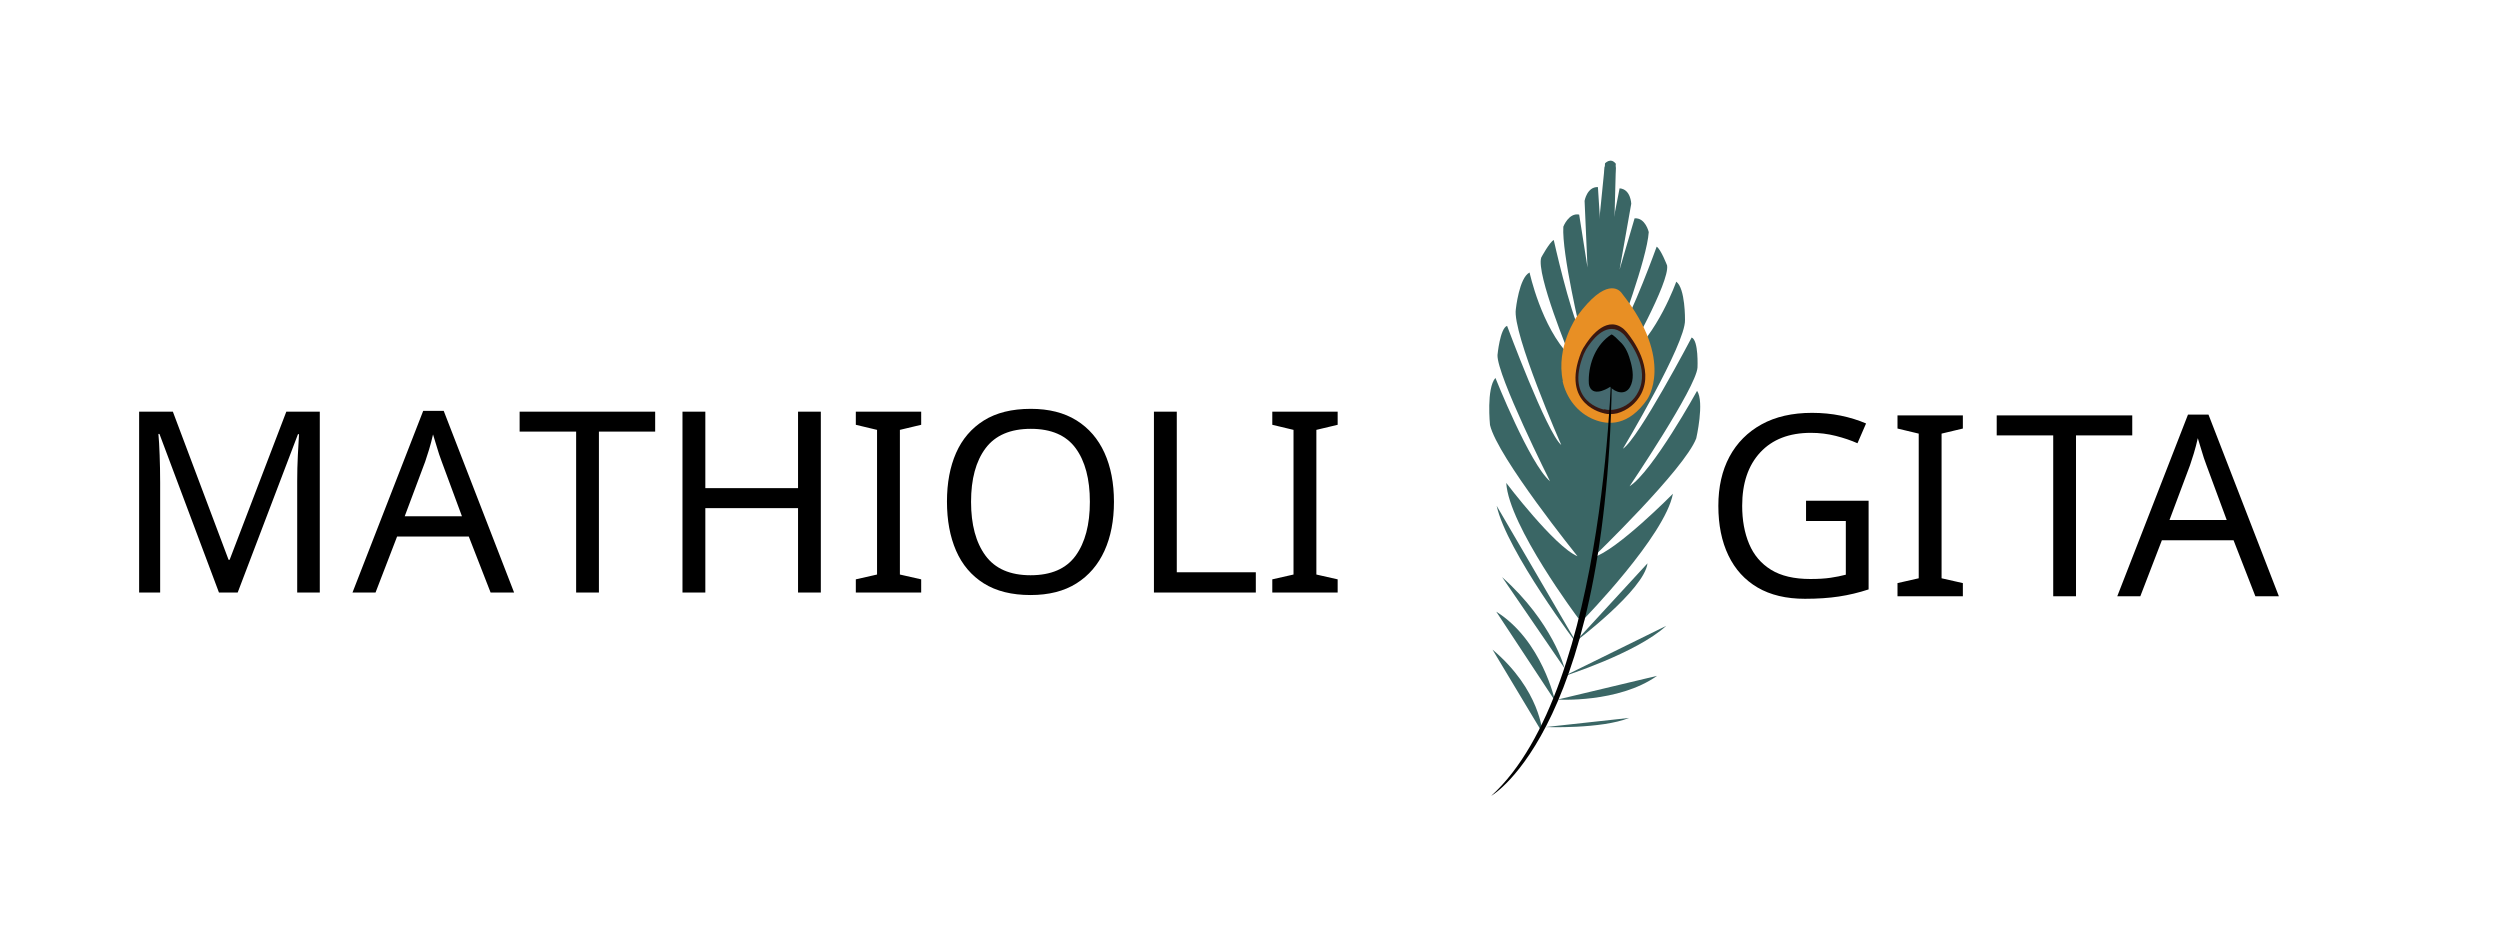
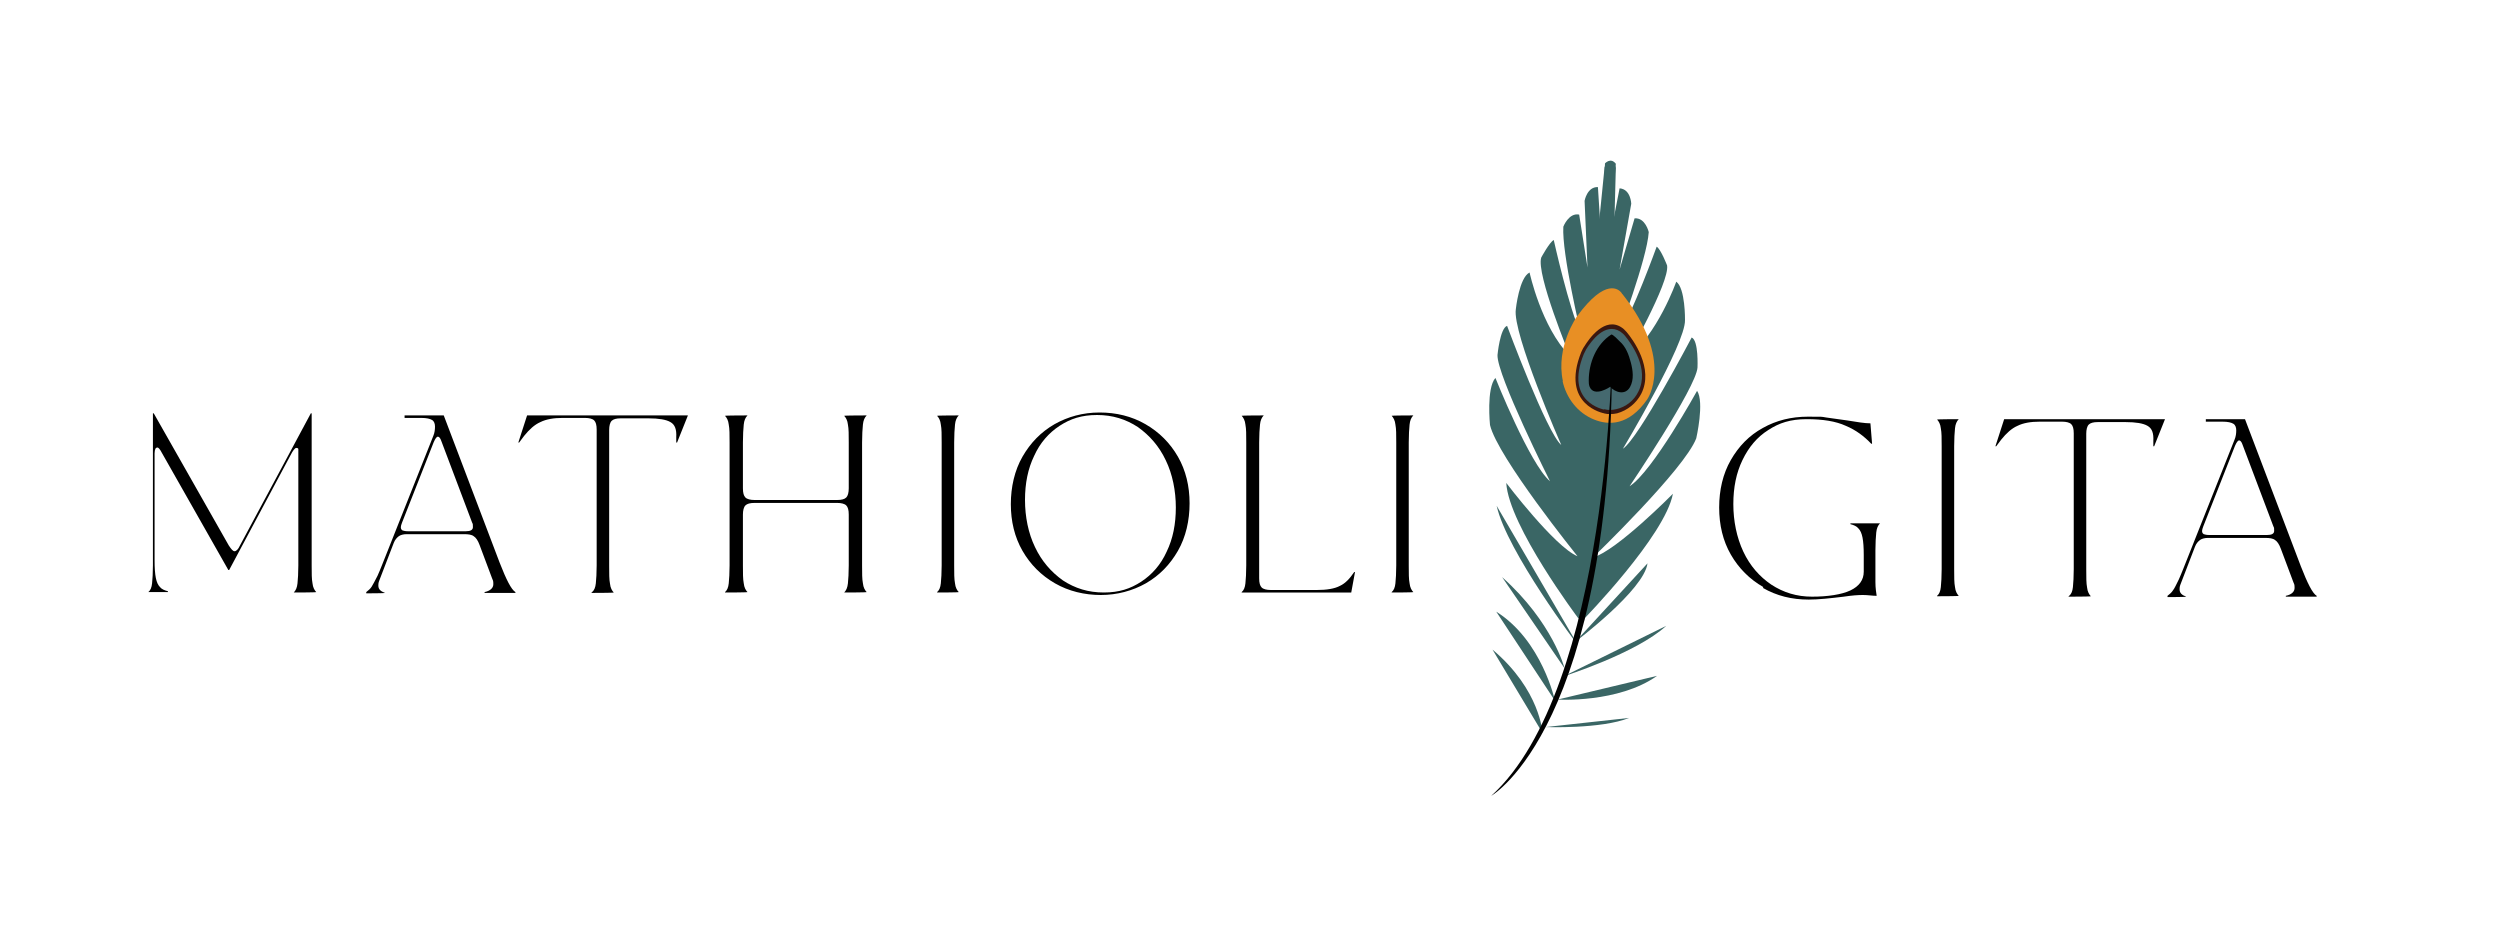
<svg xmlns="http://www.w3.org/2000/svg" id="Layer_1" version="1.1" viewBox="0 0 600 226">
  <defs>
    <style>
      .st0 {
-         font-family: TTRicordiTrial-Nobili, 'TT Ricordi Trial';
-         font-size: 60.8px;
+         fill: #010101;
      }

-       .st0, .st1 {
+       .st1 {
+         fill: #3a1710;
+       }
+ 
+       .st2 {
+         fill: #45696f;
+       }
+ 
+       .st3 {
        isolation: isolate;
      }

-       .st2 {
-         fill: #010101;
-       }
- 
-       .st3 {
-         fill: #3a1710;
-       }
- 
      .st4 {
-         fill: #45696f;
+         fill: #e88f24;
      }

      .st5 {
-         fill: #e88f24;
-       }
- 
-       .st6 {
        fill: #3a6665;
      }
    </style>
  </defs>
-   <g class="st1">
-     <text class="st0" transform="translate(27.5 142.2)">
-       <tspan x="0" y="0">M</tspan>
-     </text>
-     <text class="st0" transform="translate(84.6 142.2)">
-       <tspan x="0" y="0">A</tspan>
-     </text>
-     <text class="st0" transform="translate(124.1 142.2)">
-       <tspan x="0" y="0">THIOLI</tspan>
-     </text>
+   <g class="st3">
+     <g class="st3">
+       <g class="st3">
+         <path d="M35.6,142.1c.5-.4.8-1.1.9-2.1.1-1,.2-2.5.2-4.3v-36.5h.2l18,31.7c.6.9,1,1.4,1.4,1.4s.9-.5,1.3-1.4l17-31.7h.2v36.5c0,1.9,0,3.3.2,4.3.1,1,.5,1.7.9,2.1h0c0,.1-5.4.1-5.4.1h0c.5-.5.8-1.2.9-2.2.1-1,.2-2.5.2-4.3v-26.4c0-.8,0-1.3,0-1.5,0-.2-.2-.3-.5-.3s-.8.6-1.4,1.8l-14.7,27.5h-.2l-16-28.2c-.4-.8-.8-1.2-1-1.2s-.4.1-.5.3-.2.6-.2,1.1v25.7c0,1.8.1,3.2.3,4.2.2,1,.5,1.7,1,2.2.4.5,1.1.8,1.9,1v.2h-5Z" />
+       </g>
+     </g>
+     <g class="st3">
+       <g class="st3">
+         <path d="M87.9,142.1c.5-.4,1-.8,1.3-1.3s.8-1.4,1.4-2.6c.6-1.3,1.4-3.4,2.6-6.4l10.8-27.2c.3-.7.4-1.5.4-2.2s-.2-1.3-.7-1.6c-.5-.3-1.3-.5-2.6-.5h-4v-.6h9.4l13.4,35.3c1.6,4.1,2.8,6.5,3.8,7.1v.2h-7.4v-.2c1.4-.3,2.1-1,2.1-1.9s-.1-.9-.3-1.4l-3-8c-.4-1.1-.9-1.8-1.4-2.1-.5-.4-1.3-.5-2.4-.5h-13.7c-.8,0-1.5.2-1.9.5s-.9.8-1.2,1.6l-3.5,9.1c-.2.5-.2.9-.2,1.1,0,.9.5,1.4,1.6,1.8h0c0,.1-4.5.1-4.5.1h0ZM111.8,127.5c1.1,0,1.7-.3,1.7-1s0-.7-.2-1.1l-7.4-19.6c-.2-.6-.5-1-.8-1s-.6.4-1,1.3l-7.6,19.3c-.2.5-.3.9-.3,1.1,0,.4.1.6.4.8.3.1.7.2,1.3.2h13.9Z" />
+       </g>
+     </g>
+     <g class="st3">
+       <g class="st3">
+         <path d="M142.1,142.1c.5-.4.8-1.1.9-2.1.1-1,.2-2.5.2-4.3v-32.6c0-1.1-.2-1.8-.6-2.2-.4-.4-1.2-.6-2.2-.6h-5.4c-2.1,0-3.9.3-5.3,1-1.4.6-2.7,1.8-3.9,3.3l-1.2,1.6h-.2l2.1-6.5h38.6l-2.6,6.5h-.2v-1.3c.1-1.8-.3-3-1.4-3.6-1-.6-2.8-.9-5.3-.9h-6.6c-1.1,0-1.8.2-2.2.6-.4.4-.6,1.2-.6,2.2v32.6c0,1.9,0,3.3.2,4.3.1,1,.5,1.7.9,2.1h0c0,.1-5.4.1-5.4.1h0Z" />
+         <path d="M174,142.1c.5-.4.8-1.1.9-2.1.1-1,.2-2.5.2-4.3v-29.5c0-1.9,0-3.3-.2-4.3-.1-1-.5-1.7-.9-2.1h0c0-.1,5.4-.1,5.4-.1h0c-.5.5-.8,1.2-.9,2.2-.1,1-.2,2.5-.2,4.3v11c0,1.1.2,1.8.6,2.2.4.4,1.2.6,2.2.6h19.8c1.1,0,1.8-.2,2.2-.6.4-.4.6-1.2.6-2.2v-11c0-1.9,0-3.3-.2-4.3-.1-1-.5-1.7-.9-2.1h0c0-.1,5.4-.1,5.4-.1h0c-.5.5-.8,1.2-.9,2.2-.1,1-.2,2.5-.2,4.3v29.5c0,1.9,0,3.3.2,4.3.1,1,.5,1.7.9,2.1h0c0,.1-5.4.1-5.4.1h0c.5-.5.8-1.2.9-2.2.1-1,.2-2.5.2-4.3v-12.2c0-1.1-.2-1.8-.6-2.2-.4-.4-1.2-.6-2.2-.6h-19.8c-1.1,0-1.8.2-2.2.6-.4.4-.6,1.2-.6,2.2v12.2c0,1.9,0,3.3.2,4.3.1,1,.5,1.7.9,2.1h0c0,.1-5.4.1-5.4.1h0Z" />
+         <path d="M224.9,142.1c.5-.4.8-1.1.9-2.1.1-1,.2-2.5.2-4.3v-29.5c0-1.9,0-3.3-.2-4.3-.1-1-.5-1.7-.9-2.1h0c0-.1,5.2-.1,5.2-.1h0c-.5.5-.8,1.2-.9,2.2-.1,1-.2,2.5-.2,4.3v29.5c0,1.9,0,3.3.2,4.3.1,1,.5,1.7.9,2.1h0c0,.1-5.2.1-5.2.1h0Z" />
+         <path d="M253.2,140c-3.3-1.9-5.9-4.5-7.8-7.8-1.9-3.3-2.8-7.1-2.8-11.2s.9-8.1,2.8-11.4,4.4-5.9,7.7-7.8c3.2-1.8,6.8-2.8,10.8-2.8s7.7.9,11,2.8,5.9,4.5,7.8,7.8c1.9,3.3,2.8,7.1,2.8,11.2s-.9,8.1-2.8,11.4c-1.9,3.3-4.4,5.9-7.7,7.8-3.2,1.8-6.9,2.8-10.8,2.8s-7.7-.9-11-2.8ZM273.9,139.6c2.6-1.7,4.7-4.1,6.1-7.2,1.5-3.1,2.2-6.6,2.2-10.6s-.8-8-2.4-11.3c-1.6-3.4-3.9-6-6.7-8-2.9-1.9-6.1-2.9-9.8-2.9s-6.4.9-9,2.6-4.7,4.1-6.1,7.2c-1.5,3.1-2.2,6.6-2.2,10.6s.8,8,2.4,11.3c1.6,3.4,3.9,6,6.7,8,2.9,1.9,6.1,2.9,9.8,2.9s6.4-.9,9-2.6Z" />
+         <path d="M298,142.1c.5-.4.8-1.1.9-2.1.1-1,.2-2.5.2-4.3v-29.5c0-1.9,0-3.3-.2-4.3-.1-1-.5-1.7-.9-2.1h0c0-.1,5.3-.1,5.3-.1h0c-.5.5-.8,1.2-.9,2.2-.1,1-.2,2.5-.2,4.3v32.6c0,1.1.2,1.8.6,2.2.4.4,1.2.6,2.2.6h11c2.4,0,4.3-.3,5.6-1,1.3-.6,2.4-1.8,3.4-3.3h.2c0,0-.9,4.9-.9,4.9h-26.3Z" />
+         <path d="M334,142.1c.5-.4.8-1.1.9-2.1.1-1,.2-2.5.2-4.3v-29.5c0-1.9,0-3.3-.2-4.3-.1-1-.5-1.7-.9-2.1h0c0-.1,5.2-.1,5.2-.1h0c-.5.5-.8,1.2-.9,2.2-.1,1-.2,2.5-.2,4.3v29.5c0,1.9,0,3.3.2,4.3.1,1,.5,1.7.9,2.1h0c0,.1-5.2.1-5.2.1h0Z" />
+       </g>
+     </g>
  </g>
-   <g class="st1">
-     <text class="st0" transform="translate(408.7 143.1)">
-       <tspan x="0" y="0">GI</tspan>
-     </text>
-     <text class="st0" transform="translate(478.6 143.1)">
-       <tspan x="0" y="0">TA</tspan>
-     </text>
+   <g class="st3">
+     <g class="st3">
+       <g class="st3">
+         <path d="M423.2,140.9c-3.3-1.9-5.9-4.5-7.8-7.8-1.9-3.3-2.8-7.1-2.8-11.3s.9-8.1,2.8-11.4,4.4-5.9,7.7-7.7c3.2-1.8,6.8-2.7,10.8-2.7s3.1,0,4.4.2c1.3.2,3,.4,5,.7,2.4.4,4.3.7,5.6.7l.4,4.9h-.2c-1.7-1.8-3.7-3.3-6.1-4.3-2.4-1.1-5.5-1.6-9.4-1.6s-6.6.9-9.2,2.6c-2.7,1.7-4.7,4.1-6.2,7.2-1.5,3.1-2.2,6.6-2.2,10.6s.8,8,2.4,11.4c1.6,3.4,3.9,6,6.7,7.9,2.9,1.9,6.1,2.9,9.8,2.9s7.1-.5,9.2-1.5c2.1-1,3.2-2.5,3.2-4.5v-4c0-1.8-.1-3.2-.3-4.2-.2-1-.5-1.7-1-2.2-.4-.5-1.1-.8-1.9-1v-.2h7.1c-.5.5-.8,1.2-.9,2.2-.1,1-.2,2.5-.2,4.3,0,3.6,0,6.2,0,7.6,0,1.5.2,2.6.3,3.3h0c-1,0-2.1-.2-3.3-.2s-2.6.1-4.6.4c-3.3.4-6.1.7-8.4.7-4.1,0-7.7-.9-11-2.8Z" />
+         <path d="M464.9,143c.5-.4.8-1.1.9-2.1.1-1,.2-2.5.2-4.3v-29.5c0-1.9,0-3.3-.2-4.3-.1-1-.5-1.7-.9-2.1h0c0-.1,5.2-.1,5.2-.1h0c-.5.5-.8,1.2-.9,2.2-.1,1-.2,2.5-.2,4.3v29.5c0,1.9,0,3.3.2,4.3.1,1,.5,1.7.9,2.1h0c0,.1-5.2.1-5.2.1h0Z" />
+       </g>
+     </g>
+     <g class="st3">
+       <g class="st3">
+         <path d="M496.6,143c.5-.4.8-1.1.9-2.1.1-1,.2-2.5.2-4.3v-32.6c0-1.1-.2-1.8-.6-2.2s-1.2-.6-2.2-.6h-5.4c-2.1,0-3.9.3-5.3,1-1.4.6-2.7,1.8-3.9,3.3l-1.2,1.6h-.2l2.1-6.5h38.6l-2.6,6.5h-.2v-1.3c.1-1.8-.3-3-1.4-3.6-1-.6-2.8-.9-5.3-.9h-6.6c-1.1,0-1.8.2-2.2.6s-.6,1.2-.6,2.2v32.6c0,1.9,0,3.3.2,4.3.1,1,.5,1.7.9,2.1h0c0,.1-5.4.1-5.4.1h0Z" />
+         <path d="M520.2,143c.5-.4,1-.8,1.3-1.3.4-.5.8-1.4,1.4-2.6.6-1.3,1.4-3.4,2.6-6.4l10.8-27.2c.3-.7.4-1.5.4-2.2s-.2-1.3-.7-1.6c-.5-.3-1.3-.5-2.6-.5h-4v-.6h9.4l13.4,35.3c1.6,4.1,2.8,6.5,3.8,7.1v.2h-7.4v-.2c1.4-.3,2.1-1,2.1-1.9s-.1-.9-.3-1.4l-3-8c-.4-1.1-.9-1.8-1.4-2.1-.5-.4-1.3-.5-2.4-.5h-13.7c-.8,0-1.5.2-1.9.5s-.9.8-1.2,1.6l-3.5,9.1c-.2.5-.2.9-.2,1.1,0,.9.5,1.4,1.6,1.8h0c0,.1-4.5.1-4.5.1h0ZM544.1,128.4c1.1,0,1.7-.3,1.7-1s0-.7-.2-1.1l-7.4-19.6c-.2-.6-.5-1-.8-1s-.6.4-1,1.3l-7.6,19.3c-.2.5-.3.9-.3,1.1,0,.4.1.6.4.8.3.1.7.2,1.3.2h13.9Z" />
+       </g>
+     </g>
  </g>
  <g>
-     <path class="st6" d="M378.1,154s16.5-12.4,17.3-18.8" />
-     <path class="st6" d="M373.2,168.2s-3.1-14.5-14.1-21.4" />
-     <path class="st6" d="M373.8,167.9s14.6.9,23.9-5.7" />
-     <path class="st6" d="M370.9,174.5s13.4.5,20.1-2.2" />
-     <path class="st6" d="M378.8,148.4s-16.7-22.2-17.3-32.5c0,0,11.6,15.3,17.1,17.6,0,0-19.2-23.8-21-31.5,0,0-.9-8.8,1.3-11.3,0,0,8.2,20.6,13.1,24.8,0,0-12.8-25.5-12.6-30.3,0,0,.6-6.4,2.3-7,0,0,9.5,25.6,13,28.6,0,0-11.8-26.9-10.9-32.6,0,0,.8-7.6,3.3-8.8,0,0,2.8,13.1,9.7,20.1,0,0-8.2-19.8-6.9-23.7,0,0,2-3.7,3-4.2,0,0,3.7,16.7,6.5,22.4,0,0-4.6-19.2-4.2-25.6,0,0,1.3-3.4,3.8-2.9l2,12.7-.7-16s.6-3.4,3.2-3.3l.8,12.5.9-18.2s1.8-1.9,2.6,1.1l-.4,15-7.2,93.6-1.3-.6h0Z" />
-     <path class="st6" d="M380.2,148.5s19.4-19.9,21.3-30c0,0-13.5,13.7-19.2,15.3,0,0,22-21.2,24.8-28.6,0,0,2-8.7.2-11.4,0,0-10.7,19.4-16.2,22.9,0,0,16-23.7,16.3-28.5,0,0,.3-6.5-1.4-7.2,0,0-12.7,24.2-16.5,26.7,0,0,15.1-25.2,14.9-30.9,0,0,.1-7.6-2.1-9.2,0,0-4.4,12.6-12.1,18.7,0,0,10.6-18.6,9.9-22.6,0,0-1.5-3.9-2.5-4.5,0,0-5.8,16.1-9.3,21.4,0,0,7-18.5,7.4-24.9,0,0-.8-3.5-3.4-3.3l-3.6,12.3,2.8-15.8s-.1-3.5-2.8-3.7l-2.4,12.3,1.5-18.2s-1.5-2.1-2.7.8l-1.5,15-4.7,93.8,1.4-.4h0Z" />
-     <path class="st6" d="M378.8,155s-17.2-22.7-19.6-33.6" />
-     <path class="st6" d="M375.5,160.4s-2.8-11-15-21.9" />
-     <path class="st6" d="M375.3,162.3s17.4-5.5,24.6-12.1" />
-     <path class="st6" d="M370.2,175.9s-.5-10.3-12-20" />
-     <path class="st5" d="M375,91.4c.9,4.1,3.6,7.7,7.6,9.3,3.5,1.4,8.3,1.5,12.7-4.8,0,0,6.7-9.3-5.9-25.3-.1-.1-.2-.3-.3-.4-.6-.7-3.7-3.7-10.6,5.7,0,0-5.2,7.3-3.4,15.6h0Z" />
-     <path class="st3" d="M385,99.2s-10.6-1.9-5.5-14.7c.2-.4.4-.9.7-1.3,1.2-2,5-7.3,9-4.6.5.3.8.7,1.2,1.1,1.5,1.8,6.6,8.7,3.5,14.8-1.2,2.3-3.3,4-5.8,4.7-1,.2-2.1.3-3.2,0h0Z" />
-     <path class="st4" d="M385,98.3s-9.6-1.7-4.9-13.3c.2-.4.4-.8.6-1.2,1.1-1.8,4.5-6.6,8.2-4.2.4.3.8.6,1.1,1,1.4,1.7,6,7.9,3.2,13.4-1,2.1-3,3.7-5.3,4.2-.9.2-1.9.3-2.9,0h0Z" />
-     <path class="st2" d="M357.9,191s29.3-16.6,29-107.5c0,0-.6,81.7-29,107.5Z" />
-     <path class="st2" d="M386.5,92.8c0,0-3.9,2.7-5,0-.2-.5-.2-1-.2-1.5,0-4.2,1.8-8.7,5.4-11,.3-.2,1.8,1.4,2,1.6,1.5,1.3,2.2,3.2,2.7,5.1.5,1.9.8,4.1-.2,5.9-1.2,2.1-3.6,1.2-4.7,0h0Z" />
+     <path class="st5" d="M378.1,154s16.5-12.4,17.3-18.8" />
+     <path class="st5" d="M373.2,168.2s-3.1-14.5-14.1-21.4" />
+     <path class="st5" d="M373.8,167.9s14.6.9,23.9-5.7" />
+     <path class="st5" d="M370.9,174.5s13.4.5,20.1-2.2" />
+     <path class="st5" d="M378.8,148.4s-16.7-22.2-17.3-32.5c0,0,11.6,15.3,17.1,17.6,0,0-19.2-23.8-21-31.5,0,0-.9-8.8,1.3-11.3,0,0,8.2,20.6,13.1,24.8,0,0-12.8-25.5-12.6-30.3,0,0,.6-6.4,2.3-7,0,0,9.5,25.6,13,28.6,0,0-11.8-26.9-10.9-32.6,0,0,.8-7.6,3.3-8.8,0,0,2.8,13.1,9.7,20.1,0,0-8.2-19.8-6.9-23.7,0,0,2-3.7,3-4.2,0,0,3.7,16.7,6.5,22.4,0,0-4.6-19.2-4.2-25.6,0,0,1.3-3.4,3.8-2.9l2,12.7-.7-16s.6-3.4,3.2-3.3l.8,12.5.9-18.2s1.8-1.9,2.6,1.1l-.4,15-7.2,93.6-1.3-.6h0Z" />
+     <path class="st5" d="M380.2,148.5s19.4-19.9,21.3-30c0,0-13.5,13.7-19.2,15.3,0,0,22-21.2,24.8-28.6,0,0,2-8.7.2-11.4,0,0-10.7,19.4-16.2,22.9,0,0,16-23.7,16.3-28.5,0,0,.3-6.5-1.4-7.2,0,0-12.7,24.2-16.5,26.7,0,0,15.1-25.2,14.9-30.9,0,0,.1-7.6-2.1-9.2,0,0-4.4,12.6-12.1,18.7,0,0,10.6-18.6,9.9-22.6,0,0-1.5-3.9-2.5-4.5,0,0-5.8,16.1-9.3,21.4,0,0,7-18.5,7.4-24.9,0,0-.8-3.5-3.4-3.3l-3.6,12.3,2.8-15.8s-.1-3.5-2.8-3.7l-2.4,12.3,1.5-18.2s-1.5-2.1-2.7.8l-1.5,15-4.7,93.8,1.4-.4h0Z" />
+     <path class="st5" d="M378.8,155s-17.2-22.7-19.6-33.6" />
+     <path class="st5" d="M375.5,160.4s-2.8-11-15-21.9" />
+     <path class="st5" d="M375.3,162.3s17.4-5.5,24.6-12.1" />
+     <path class="st5" d="M370.2,175.9s-.5-10.3-12-20" />
+     <path class="st4" d="M375,91.4c.9,4.1,3.6,7.7,7.6,9.3,3.5,1.4,8.3,1.5,12.7-4.8,0,0,6.7-9.3-5.9-25.3-.1,0-.2-.3-.3-.4-.6-.7-3.7-3.7-10.6,5.7,0,0-5.2,7.3-3.4,15.6h-.1Z" />
+     <path class="st1" d="M385,99.2s-10.6-1.9-5.5-14.7c.2-.4.4-.9.7-1.3,1.2-2,5-7.3,9-4.6.5.3.8.7,1.2,1.1,1.5,1.8,6.6,8.7,3.5,14.8-1.2,2.3-3.3,4-5.8,4.7-1,.2-2.1.3-3.2,0h0Z" />
+     <path class="st2" d="M385,98.3s-9.6-1.7-4.9-13.3c.2-.4.4-.8.6-1.2,1.1-1.8,4.5-6.6,8.2-4.2.4.3.8.6,1.1,1,1.4,1.7,6,7.9,3.2,13.4-1,2.1-3,3.7-5.3,4.2-.9.2-1.9.3-2.9,0h0Z" />
+     <path class="st0" d="M357.9,191s29.3-16.6,29-107.5c0,0-.6,81.7-29,107.5Z" />
+     <path class="st0" d="M386.5,92.8s-3.9,2.7-5,0c-.2-.5-.2-1-.2-1.5,0-4.2,1.8-8.7,5.4-11,.3-.2,1.8,1.4,2,1.6,1.5,1.3,2.2,3.2,2.7,5.1s.8,4.1-.2,5.9c-1.2,2.1-3.6,1.2-4.7,0h0Z" />
  </g>
</svg>
